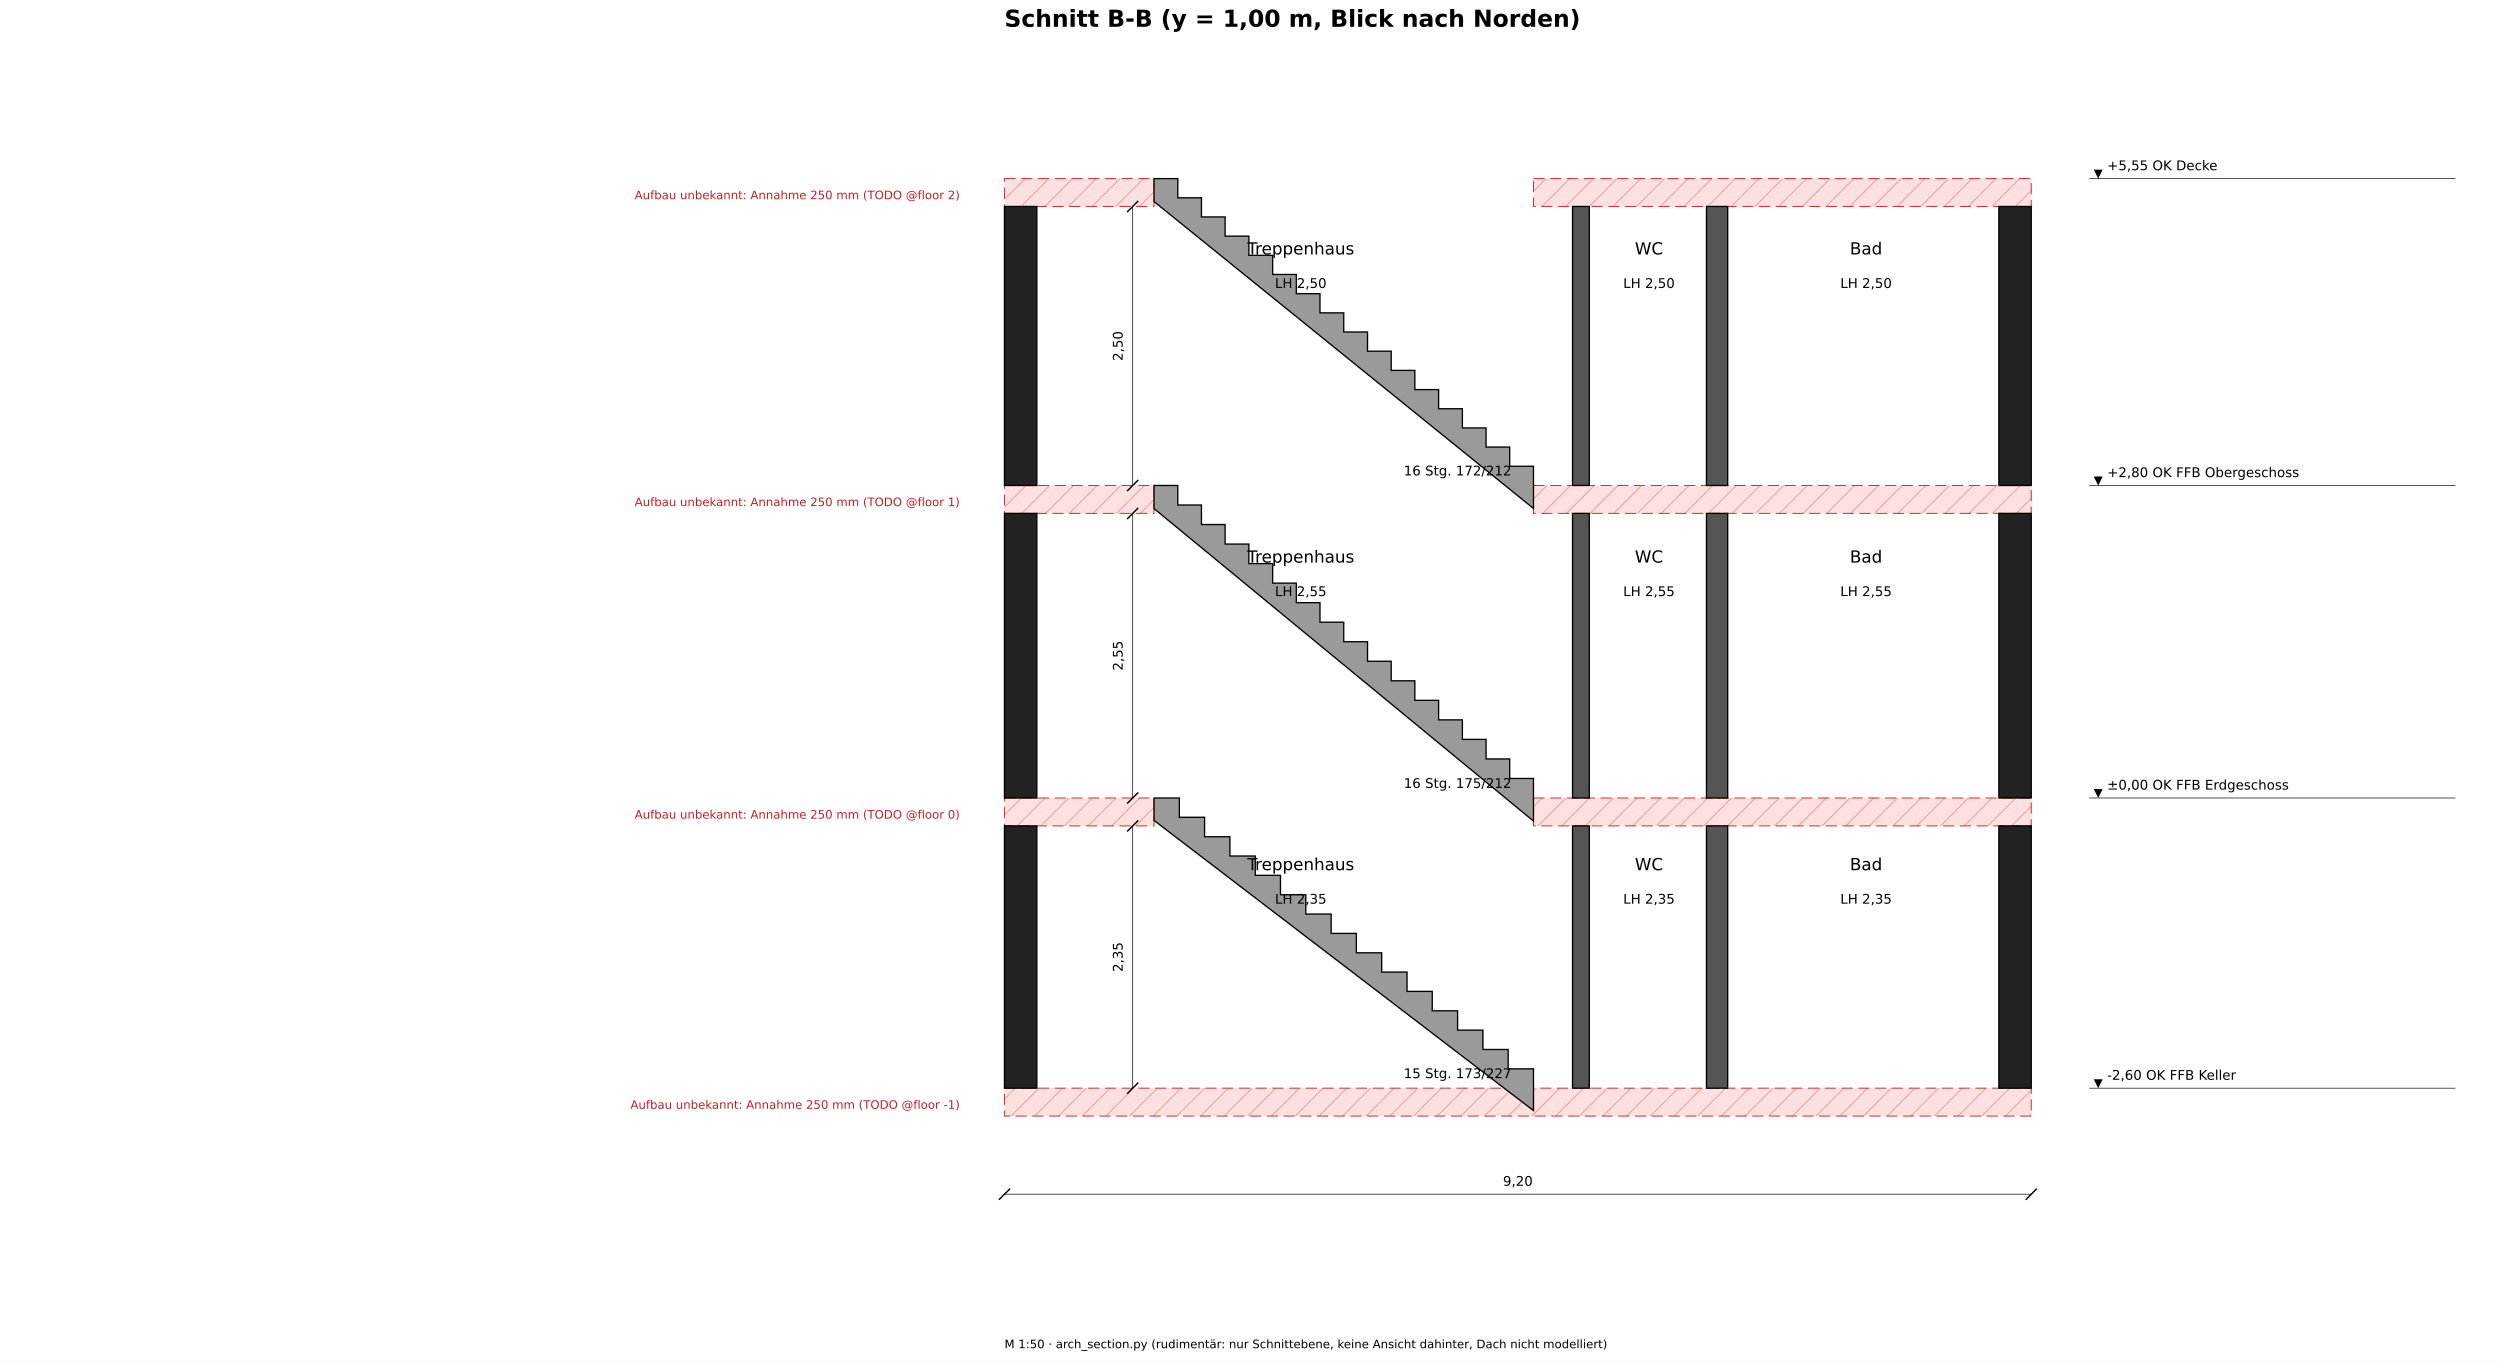
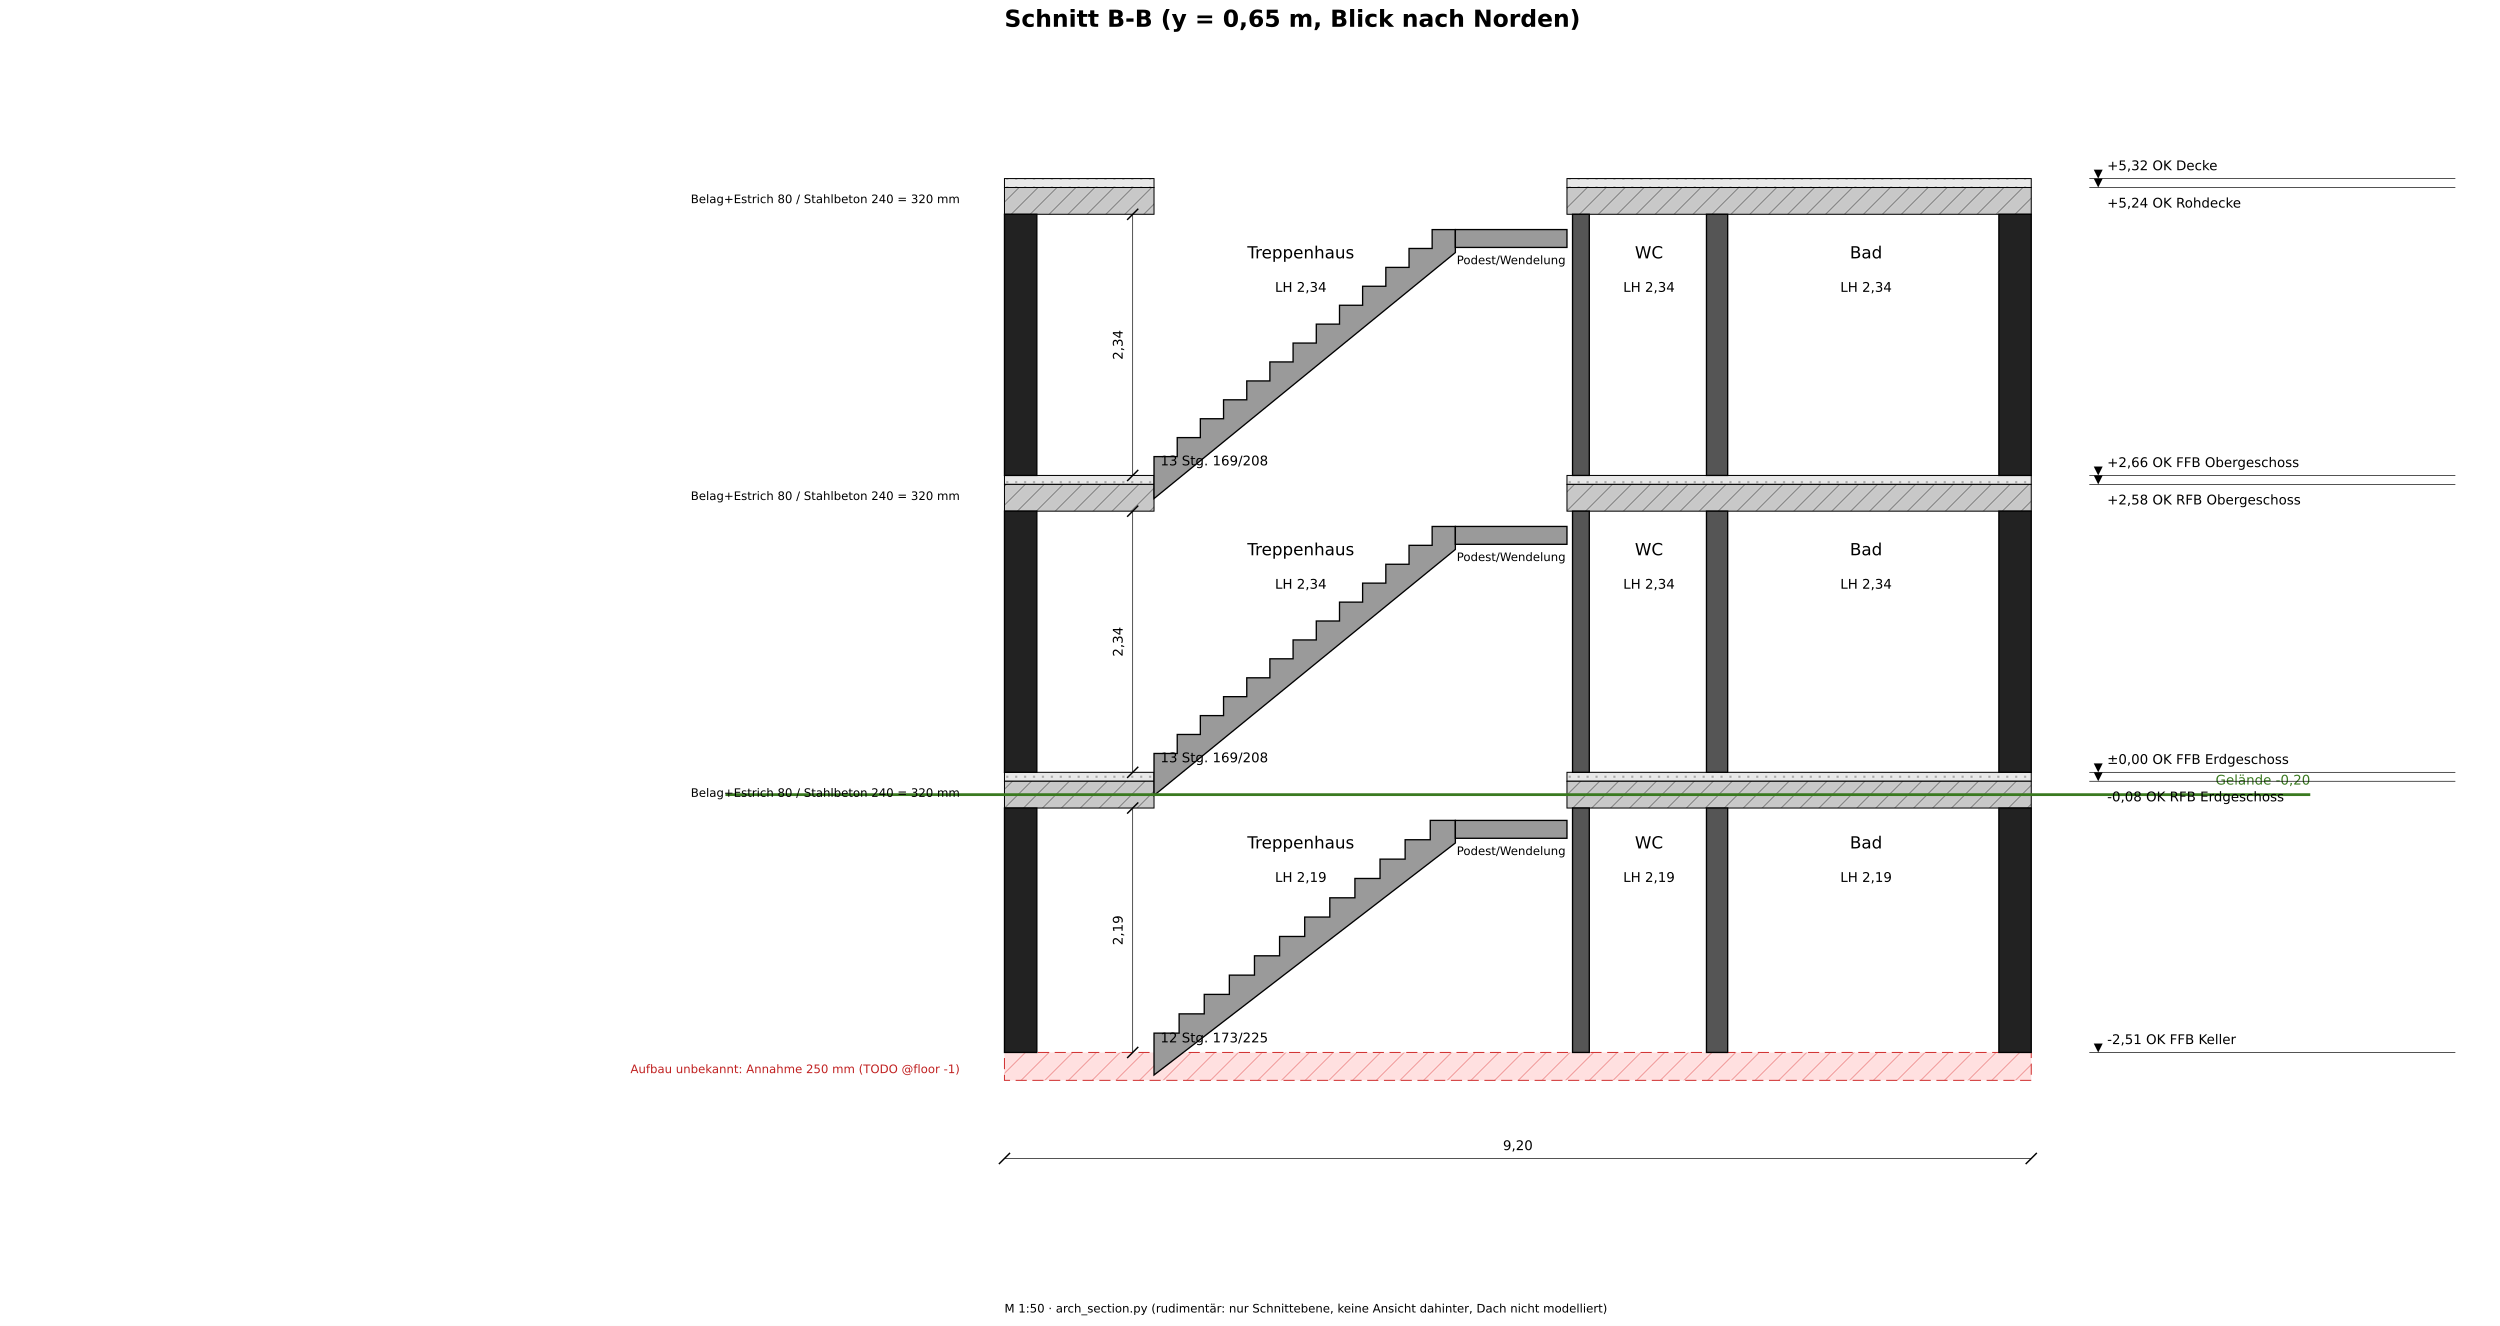
- <svg xmlns="http://www.w3.org/2000/svg" width="448.0mm" height="244.0mm" viewBox="-9145 -7150 22400 12200" font-family="DejaVu Sans, sans-serif">
+ <svg xmlns="http://www.w3.org/2000/svg" width="448.0mm" height="237.6mm" viewBox="-9145 -6920 22400 11880" font-family="DejaVu Sans, sans-serif">
  <defs>
    <pattern id="concrete" patternUnits="userSpaceOnUse" width="120" height="120" patternTransform="rotate(45)">
      <rect width="120" height="120" fill="#c8c8c8" />
      <line x1="0" y1="0" x2="0" y2="120" stroke="#555" stroke-width="10" />
    </pattern>
    <pattern id="screed" patternUnits="userSpaceOnUse" width="80" height="80">
      <rect width="80" height="80" fill="#e8e8e8" />
      <circle cx="40" cy="40" r="8" fill="#777" />
    </pattern>
    <pattern id="insulation" patternUnits="userSpaceOnUse" width="120" height="60">
      <rect width="120" height="60" fill="#fff6d0" />
      <path d="M0 60 L30 0 L60 60 L90 0 L120 60" fill="none" stroke="#a08020" stroke-width="6" />
    </pattern>
    <pattern id="wood" patternUnits="userSpaceOnUse" width="200" height="40">
      <rect width="200" height="40" fill="#e9cf9f" />
      <line x1="0" y1="20" x2="200" y2="20" stroke="#8a6a30" stroke-width="5" />
    </pattern>
    <pattern id="plaster" patternUnits="userSpaceOnUse" width="50" height="50">
      <rect width="50" height="50" fill="#f7f7f7" />
    </pattern>
    <pattern id="todo" patternUnits="userSpaceOnUse" width="150" height="150" patternTransform="rotate(45)">
      <rect width="150" height="150" fill="#ffe0e0" />
      <line x1="0" y1="0" x2="0" y2="150" stroke="#e05050" stroke-width="8" />
    </pattern>
  </defs>
-   <rect x="-9145.0" y="-7150" width="22400.0" height="12200" fill="white" />
-   <rect x="-145" y="2600" width="9200" height="250" fill="url(#todo)" stroke="#d03030" stroke-width="9" stroke-dasharray="100 50" />
-   <rect x="-145" y="0" width="1340" height="250" fill="url(#todo)" stroke="#d03030" stroke-width="9" stroke-dasharray="100 50" />
-   <rect x="4595" y="0" width="4460" height="250" fill="url(#todo)" stroke="#d03030" stroke-width="9" stroke-dasharray="100 50" />
-   <rect x="-145" y="-2800" width="1340" height="250" fill="url(#todo)" stroke="#d03030" stroke-width="9" stroke-dasharray="100 50" />
-   <rect x="4595" y="-2800" width="4460" height="250" fill="url(#todo)" stroke="#d03030" stroke-width="9" stroke-dasharray="100 50" />
-   <rect x="-145" y="-5550" width="1340" height="250" fill="url(#todo)" stroke="#d03030" stroke-width="9" stroke-dasharray="100 50" />
-   <rect x="4595" y="-5550" width="4460" height="250" fill="url(#todo)" stroke="#d03030" stroke-width="9" stroke-dasharray="100 50" />
-   <rect x="-145" y="250" width="290" height="2350" fill="#222" stroke="#000" stroke-width="12" />
-   <rect x="4945" y="250" width="150" height="2350" fill="#555" stroke="#000" stroke-width="12" />
-   <rect x="6145" y="250" width="190" height="2350" fill="#555" stroke="#000" stroke-width="12" />
-   <rect x="8765" y="250" width="290" height="2350" fill="#222" stroke="#000" stroke-width="12" />
-   <rect x="-145" y="-2550" width="290" height="2550" fill="#222" stroke="#000" stroke-width="12" />
-   <rect x="4945" y="-2550" width="150" height="2550" fill="#555" stroke="#000" stroke-width="12" />
-   <rect x="6145" y="-2550" width="190" height="2550" fill="#555" stroke="#000" stroke-width="12" />
-   <rect x="8765" y="-2550" width="290" height="2550" fill="#222" stroke="#000" stroke-width="12" />
-   <rect x="-145" y="-5300" width="290" height="2500" fill="#222" stroke="#000" stroke-width="12" />
-   <rect x="4945" y="-5300" width="150" height="2500" fill="#555" stroke="#000" stroke-width="12" />
-   <rect x="6145" y="-5300" width="190" height="2500" fill="#555" stroke="#000" stroke-width="12" />
-   <rect x="8765" y="-5300" width="290" height="2500" fill="#222" stroke="#000" stroke-width="12" />
-   <polygon points="4595,2600 4595,2427 4368,2427 4368,2253 4142,2253 4142,2080 3915,2080 3915,1907 3688,1907 3688,1733 3462,1733 3462,1560 3235,1560 3235,1387 3008,1387 3008,1213 2782,1213 2782,1040 2555,1040 2555,867 2328,867 2328,693 2102,693 2102,520 1875,520 1875,347 1648,347 1648,173 1422,173 1422,-0 1195,-0 1195,201 4595,2801" fill="#9a9a9a" stroke="#000" stroke-width="12" />
-   <text x="3915" y="2510" font-size="120" text-anchor="middle">15 Stg. 173/227</text>
-   <polygon points="4595,0 4595,-175 4382,-175 4382,-350 4170,-350 4170,-525 3958,-525 3958,-700 3745,-700 3745,-875 3532,-875 3532,-1050 3320,-1050 3320,-1225 3108,-1225 3108,-1400 2895,-1400 2895,-1575 2682,-1575 2682,-1750 2470,-1750 2470,-1925 2258,-1925 2258,-2100 2045,-2100 2045,-2275 1832,-2275 1832,-2450 1620,-2450 1620,-2625 1408,-2625 1408,-2800 1195,-2800 1195,-2593 4595,207" fill="#9a9a9a" stroke="#000" stroke-width="12" />
-   <text x="3915" y="-90" font-size="120" text-anchor="middle">16 Stg. 175/212</text>
-   <polygon points="4595,-2800 4595,-2972 4382,-2972 4382,-3144 4170,-3144 4170,-3316 3958,-3316 3958,-3488 3745,-3488 3745,-3659 3532,-3659 3532,-3831 3320,-3831 3320,-4003 3108,-4003 3108,-4175 2895,-4175 2895,-4347 2682,-4347 2682,-4519 2470,-4519 2470,-4691 2258,-4691 2258,-4862 2045,-4862 2045,-5034 1832,-5034 1832,-5206 1620,-5206 1620,-5378 1408,-5378 1408,-5550 1195,-5550 1195,-5344 4595,-2594" fill="#9a9a9a" stroke="#000" stroke-width="12" />
-   <text x="3915" y="-2890" font-size="120" text-anchor="middle">16 Stg. 172/212</text>
-   <text x="2510" y="647" font-size="150" text-anchor="middle">Treppenhaus</text>
-   <text x="2510" y="947" font-size="120" text-anchor="middle">LH 2,35</text>
-   <text x="5630" y="647" font-size="150" text-anchor="middle">WC</text>
-   <text x="5630" y="947" font-size="120" text-anchor="middle">LH 2,35</text>
-   <text x="7575" y="647" font-size="150" text-anchor="middle">Bad</text>
-   <text x="7575" y="947" font-size="120" text-anchor="middle">LH 2,35</text>
-   <text x="2510" y="-2109" font-size="150" text-anchor="middle">Treppenhaus</text>
-   <text x="2510" y="-1809" font-size="120" text-anchor="middle">LH 2,55</text>
-   <text x="5630" y="-2109" font-size="150" text-anchor="middle">WC</text>
-   <text x="5630" y="-1809" font-size="120" text-anchor="middle">LH 2,55</text>
-   <text x="7575" y="-2109" font-size="150" text-anchor="middle">Bad</text>
-   <text x="7575" y="-1809" font-size="120" text-anchor="middle">LH 2,55</text>
-   <text x="2510" y="-4870" font-size="150" text-anchor="middle">Treppenhaus</text>
-   <text x="2510" y="-4570" font-size="120" text-anchor="middle">LH 2,50</text>
-   <text x="5630" y="-4870" font-size="150" text-anchor="middle">WC</text>
-   <text x="5630" y="-4570" font-size="120" text-anchor="middle">LH 2,50</text>
-   <text x="7575" y="-4870" font-size="150" text-anchor="middle">Bad</text>
-   <text x="7575" y="-4570" font-size="120" text-anchor="middle">LH 2,50</text>
-   <text x="-545" y="2785" font-size="105" text-anchor="end" fill="#c02020">Aufbau unbekannt: Annahme 250 mm (TODO @floor -1)</text>
-   <text x="-545" y="185" font-size="105" text-anchor="end" fill="#c02020">Aufbau unbekannt: Annahme 250 mm (TODO @floor 0)</text>
-   <text x="-545" y="-2615" font-size="105" text-anchor="end" fill="#c02020">Aufbau unbekannt: Annahme 250 mm (TODO @floor 1)</text>
-   <text x="-545" y="-5365" font-size="105" text-anchor="end" fill="#c02020">Aufbau unbekannt: Annahme 250 mm (TODO @floor 2)</text>
-   <path d="M9655 2600 l-40 -80 h80 z" fill="#000" />
-   <line x1="9575" y1="2600" x2="12855" y2="2600" stroke="#000" stroke-width="6" />
-   <text x="9735" y="2525" font-size="120">-2,60  OK FFB Keller</text>
+   <rect x="-9145.0" y="-6920" width="22400.0" height="11880" fill="white" />
+   <rect x="-145" y="2510" width="9200" height="250" fill="url(#todo)" stroke="#d03030" stroke-width="9" stroke-dasharray="100 50" />
+   <rect x="-145" y="0" width="1340" height="80" fill="url(#screed)" stroke="#000" stroke-width="9" />
+   <rect x="4895" y="0" width="4160" height="80" fill="url(#screed)" stroke="#000" stroke-width="9" />
+   <rect x="-145" y="80" width="1340" height="240" fill="url(#concrete)" stroke="#000" stroke-width="9" />
+   <rect x="4895" y="80" width="4160" height="240" fill="url(#concrete)" stroke="#000" stroke-width="9" />
+   <rect x="-145" y="-2660" width="1340" height="80" fill="url(#screed)" stroke="#000" stroke-width="9" />
+   <rect x="4895" y="-2660" width="4160" height="80" fill="url(#screed)" stroke="#000" stroke-width="9" />
+   <rect x="-145" y="-2580" width="1340" height="240" fill="url(#concrete)" stroke="#000" stroke-width="9" />
+   <rect x="4895" y="-2580" width="4160" height="240" fill="url(#concrete)" stroke="#000" stroke-width="9" />
+   <rect x="-145" y="-5320" width="1340" height="80" fill="url(#screed)" stroke="#000" stroke-width="9" />
+   <rect x="4895" y="-5320" width="4160" height="80" fill="url(#screed)" stroke="#000" stroke-width="9" />
+   <rect x="-145" y="-5240" width="1340" height="240" fill="url(#concrete)" stroke="#000" stroke-width="9" />
+   <rect x="4895" y="-5240" width="4160" height="240" fill="url(#concrete)" stroke="#000" stroke-width="9" />
+   <rect x="-145" y="320" width="290" height="2190" fill="#222" stroke="#000" stroke-width="12" />
+   <rect x="4945" y="320" width="150" height="2190" fill="#555" stroke="#000" stroke-width="12" />
+   <rect x="6145" y="320" width="190" height="2190" fill="#555" stroke="#000" stroke-width="12" />
+   <rect x="8765" y="320" width="290" height="2190" fill="#222" stroke="#000" stroke-width="12" />
+   <rect x="-145" y="-2340" width="290" height="2340" fill="#222" stroke="#000" stroke-width="12" />
+   <rect x="4945" y="-2340" width="150" height="2340" fill="#555" stroke="#000" stroke-width="12" />
+   <rect x="6145" y="-2340" width="190" height="2340" fill="#555" stroke="#000" stroke-width="12" />
+   <rect x="8765" y="-2340" width="290" height="2340" fill="#222" stroke="#000" stroke-width="12" />
+   <rect x="-145" y="-5000" width="290" height="2340" fill="#222" stroke="#000" stroke-width="12" />
+   <rect x="4945" y="-5000" width="150" height="2340" fill="#555" stroke="#000" stroke-width="12" />
+   <rect x="6145" y="-5000" width="190" height="2340" fill="#555" stroke="#000" stroke-width="12" />
+   <rect x="8765" y="-5000" width="290" height="2340" fill="#222" stroke="#000" stroke-width="12" />
+   <polygon points="1195,2510 1195,2337 1420,2337 1420,2164 1645,2164 1645,1990 1870,1990 1870,1817 2095,1817 2095,1644 2320,1644 2320,1471 2545,1471 2545,1297 2770,1297 2770,1124 2995,1124 2995,951 3220,951 3220,778 3445,778 3445,604 3670,604 3670,431 3895,431 3895,633 1195,2712" fill="#9a9a9a" stroke="#000" stroke-width="12" />
+   <text x="1735" y="2420" font-size="120" text-anchor="middle">12 Stg. 173/225</text>
+   <rect x="3895" y="431" width="1000" height="160" fill="#9a9a9a" stroke="#000" stroke-width="12" />
+   <text x="4395" y="741" font-size="105" text-anchor="middle">Podest/Wendelung</text>
+   <polygon points="1195,-0 1195,-169 1403,-169 1403,-339 1610,-339 1610,-508 1818,-508 1818,-678 2026,-678 2026,-847 2233,-847 2233,-1017 2441,-1017 2441,-1186 2649,-1186 2649,-1356 2857,-1356 2857,-1525 3064,-1525 3064,-1695 3272,-1695 3272,-1864 3480,-1864 3480,-2034 3687,-2034 3687,-2203 3895,-2203 3895,-1997 1195,207" fill="#9a9a9a" stroke="#000" stroke-width="12" />
+   <text x="1735" y="-90" font-size="120" text-anchor="middle">13 Stg. 169/208</text>
+   <rect x="3895" y="-2203" width="1000" height="160" fill="#9a9a9a" stroke="#000" stroke-width="12" />
+   <text x="4395" y="-1893" font-size="105" text-anchor="middle">Podest/Wendelung</text>
+   <polygon points="1195,-2660 1195,-2829 1403,-2829 1403,-2999 1610,-2999 1610,-3168 1818,-3168 1818,-3338 2026,-3338 2026,-3507 2233,-3507 2233,-3677 2441,-3677 2441,-3846 2649,-3846 2649,-4016 2857,-4016 2857,-4185 3064,-4185 3064,-4355 3272,-4355 3272,-4524 3480,-4524 3480,-4694 3687,-4694 3687,-4863 3895,-4863 3895,-4657 1195,-2453" fill="#9a9a9a" stroke="#000" stroke-width="12" />
+   <text x="1735" y="-2750" font-size="120" text-anchor="middle">13 Stg. 169/208</text>
+   <rect x="3895" y="-4863" width="1000" height="160" fill="#9a9a9a" stroke="#000" stroke-width="12" />
+   <text x="4395" y="-4553" font-size="105" text-anchor="middle">Podest/Wendelung</text>
+   <line x1="-2645" y1="200" x2="11555" y2="200" stroke="#3a7a20" stroke-width="25" />
+   <text x="11555" y="110" font-size="120" text-anchor="end" fill="#3a7a20">Gelände -0,20</text>
+   <text x="2510" y="682" font-size="150" text-anchor="middle">Treppenhaus</text>
+   <text x="2510" y="982" font-size="120" text-anchor="middle">LH 2,19</text>
+   <text x="5630" y="682" font-size="150" text-anchor="middle">WC</text>
+   <text x="5630" y="982" font-size="120" text-anchor="middle">LH 2,19</text>
+   <text x="7575" y="682" font-size="150" text-anchor="middle">Bad</text>
+   <text x="7575" y="982" font-size="120" text-anchor="middle">LH 2,19</text>
+   <text x="2510" y="-1945" font-size="150" text-anchor="middle">Treppenhaus</text>
+   <text x="2510" y="-1645" font-size="120" text-anchor="middle">LH 2,34</text>
+   <text x="5630" y="-1945" font-size="150" text-anchor="middle">WC</text>
+   <text x="5630" y="-1645" font-size="120" text-anchor="middle">LH 2,34</text>
+   <text x="7575" y="-1945" font-size="150" text-anchor="middle">Bad</text>
+   <text x="7575" y="-1645" font-size="120" text-anchor="middle">LH 2,34</text>
+   <text x="2510" y="-4605" font-size="150" text-anchor="middle">Treppenhaus</text>
+   <text x="2510" y="-4305" font-size="120" text-anchor="middle">LH 2,34</text>
+   <text x="5630" y="-4605" font-size="150" text-anchor="middle">WC</text>
+   <text x="5630" y="-4305" font-size="120" text-anchor="middle">LH 2,34</text>
+   <text x="7575" y="-4605" font-size="150" text-anchor="middle">Bad</text>
+   <text x="7575" y="-4305" font-size="120" text-anchor="middle">LH 2,34</text>
+   <text x="-545" y="2695" font-size="105" text-anchor="end" fill="#c02020">Aufbau unbekannt: Annahme 250 mm (TODO @floor -1)</text>
+   <text x="-545" y="220" font-size="105" text-anchor="end" fill="#000">Belag+Estrich 80 / Stahlbeton 240 = 320 mm</text>
+   <text x="-545" y="-2440" font-size="105" text-anchor="end" fill="#000">Belag+Estrich 80 / Stahlbeton 240 = 320 mm</text>
+   <text x="-545" y="-5100" font-size="105" text-anchor="end" fill="#000">Belag+Estrich 80 / Stahlbeton 240 = 320 mm</text>
+   <path d="M9655 2510 l-40 -80 h80 z" fill="#000" />
+   <line x1="9575" y1="2510" x2="12855" y2="2510" stroke="#000" stroke-width="6" />
+   <text x="9735" y="2435" font-size="120">-2,51  OK FFB Keller</text>
  <path d="M9655 0 l-40 -80 h80 z" fill="#000" />
  <line x1="9575" y1="0" x2="12855" y2="0" stroke="#000" stroke-width="6" />
  <text x="9735" y="-75" font-size="120">±0,00  OK FFB Erdgeschoss</text>
-   <path d="M9655 -2800 l-40 -80 h80 z" fill="#000" />
-   <line x1="9575" y1="-2800" x2="12855" y2="-2800" stroke="#000" stroke-width="6" />
-   <text x="9735" y="-2875" font-size="120">+2,80  OK FFB Obergeschoss</text>
-   <path d="M9655 -5550 l-40 -80 h80 z" fill="#000" />
-   <line x1="9575" y1="-5550" x2="12855" y2="-5550" stroke="#000" stroke-width="6" />
-   <text x="9735" y="-5625" font-size="120">+5,55  OK Decke</text>
-   <line x1="1004" y1="2600" x2="1004" y2="250" stroke="#000" stroke-width="6" />
-   <line x1="954" y1="2650" x2="1054" y2="2550" stroke="#000" stroke-width="13" />
-   <line x1="954" y1="300" x2="1054" y2="200" stroke="#000" stroke-width="13" />
-   <text x="914" y="1425" font-size="120" text-anchor="middle" transform="rotate(-90 914 1425)">2,35</text>
-   <line x1="1004" y1="0" x2="1004" y2="-2550" stroke="#000" stroke-width="6" />
+   <path d="M9655 80 l-40 -80 h80 z" fill="#000" />
+   <line x1="9575" y1="80" x2="12855" y2="80" stroke="#000" stroke-width="6" />
+   <text x="9735" y="260" font-size="120">-0,08  OK RFB Erdgeschoss</text>
+   <path d="M9655 -2660 l-40 -80 h80 z" fill="#000" />
+   <line x1="9575" y1="-2660" x2="12855" y2="-2660" stroke="#000" stroke-width="6" />
+   <text x="9735" y="-2735" font-size="120">+2,66  OK FFB Obergeschoss</text>
+   <path d="M9655 -2580 l-40 -80 h80 z" fill="#000" />
+   <line x1="9575" y1="-2580" x2="12855" y2="-2580" stroke="#000" stroke-width="6" />
+   <text x="9735" y="-2400" font-size="120">+2,58  OK RFB Obergeschoss</text>
+   <path d="M9655 -5320 l-40 -80 h80 z" fill="#000" />
+   <line x1="9575" y1="-5320" x2="12855" y2="-5320" stroke="#000" stroke-width="6" />
+   <text x="9735" y="-5395" font-size="120">+5,32  OK Decke</text>
+   <path d="M9655 -5240 l-40 -80 h80 z" fill="#000" />
+   <line x1="9575" y1="-5240" x2="12855" y2="-5240" stroke="#000" stroke-width="6" />
+   <text x="9735" y="-5060" font-size="120">+5,24  OK Rohdecke</text>
+   <line x1="1004" y1="2510" x2="1004" y2="320" stroke="#000" stroke-width="6" />
+   <line x1="954" y1="2560" x2="1054" y2="2460" stroke="#000" stroke-width="13" />
+   <line x1="954" y1="370" x2="1054" y2="270" stroke="#000" stroke-width="13" />
+   <text x="914" y="1415" font-size="120" text-anchor="middle" transform="rotate(-90 914 1415)">2,19</text>
+   <line x1="1004" y1="0" x2="1004" y2="-2340" stroke="#000" stroke-width="6" />
  <line x1="954" y1="50" x2="1054" y2="-50" stroke="#000" stroke-width="13" />
-   <line x1="954" y1="-2500" x2="1054" y2="-2600" stroke="#000" stroke-width="13" />
-   <text x="914" y="-1275" font-size="120" text-anchor="middle" transform="rotate(-90 914 -1275)">2,55</text>
-   <line x1="1004" y1="-2800" x2="1004" y2="-5300" stroke="#000" stroke-width="6" />
-   <line x1="954" y1="-2750" x2="1054" y2="-2850" stroke="#000" stroke-width="13" />
-   <line x1="954" y1="-5250" x2="1054" y2="-5350" stroke="#000" stroke-width="13" />
-   <text x="914" y="-4050" font-size="120" text-anchor="middle" transform="rotate(-90 914 -4050)">2,50</text>
-   <line x1="-145" y1="3550" x2="9055" y2="3550" stroke="#000" stroke-width="6" />
-   <line x1="-195" y1="3600" x2="-95" y2="3500" stroke="#000" stroke-width="13" />
-   <line x1="9005" y1="3600" x2="9105" y2="3500" stroke="#000" stroke-width="13" />
-   <text x="4455" y="3475" font-size="120" text-anchor="middle">9,20</text>
-   <text x="-145" y="-6910" font-size="210" font-weight="bold">Schnitt B-B  (y = 1,00 m, Blick nach Norden)</text>
-   <text x="-145" y="4930" font-size="105">M 1:50 · arch_section.py (rudimentär: nur Schnittebene, keine Ansicht dahinter, Dach nicht modelliert)</text>
+   <line x1="954" y1="-2290" x2="1054" y2="-2390" stroke="#000" stroke-width="13" />
+   <text x="914" y="-1170" font-size="120" text-anchor="middle" transform="rotate(-90 914 -1170)">2,34</text>
+   <line x1="1004" y1="-2660" x2="1004" y2="-5000" stroke="#000" stroke-width="6" />
+   <line x1="954" y1="-2610" x2="1054" y2="-2710" stroke="#000" stroke-width="13" />
+   <line x1="954" y1="-4950" x2="1054" y2="-5050" stroke="#000" stroke-width="13" />
+   <text x="914" y="-3830" font-size="120" text-anchor="middle" transform="rotate(-90 914 -3830)">2,34</text>
+   <line x1="-145" y1="3460" x2="9055" y2="3460" stroke="#000" stroke-width="6" />
+   <line x1="-195" y1="3510" x2="-95" y2="3410" stroke="#000" stroke-width="13" />
+   <line x1="9005" y1="3510" x2="9105" y2="3410" stroke="#000" stroke-width="13" />
+   <text x="4455" y="3385" font-size="120" text-anchor="middle">9,20</text>
+   <text x="-145" y="-6680" font-size="210" font-weight="bold">Schnitt B-B  (y = 0,65 m, Blick nach Norden)</text>
+   <text x="-145" y="4840" font-size="105">M 1:50 · arch_section.py (rudimentär: nur Schnittebene, keine Ansicht dahinter, Dach nicht modelliert)</text>
</svg>
